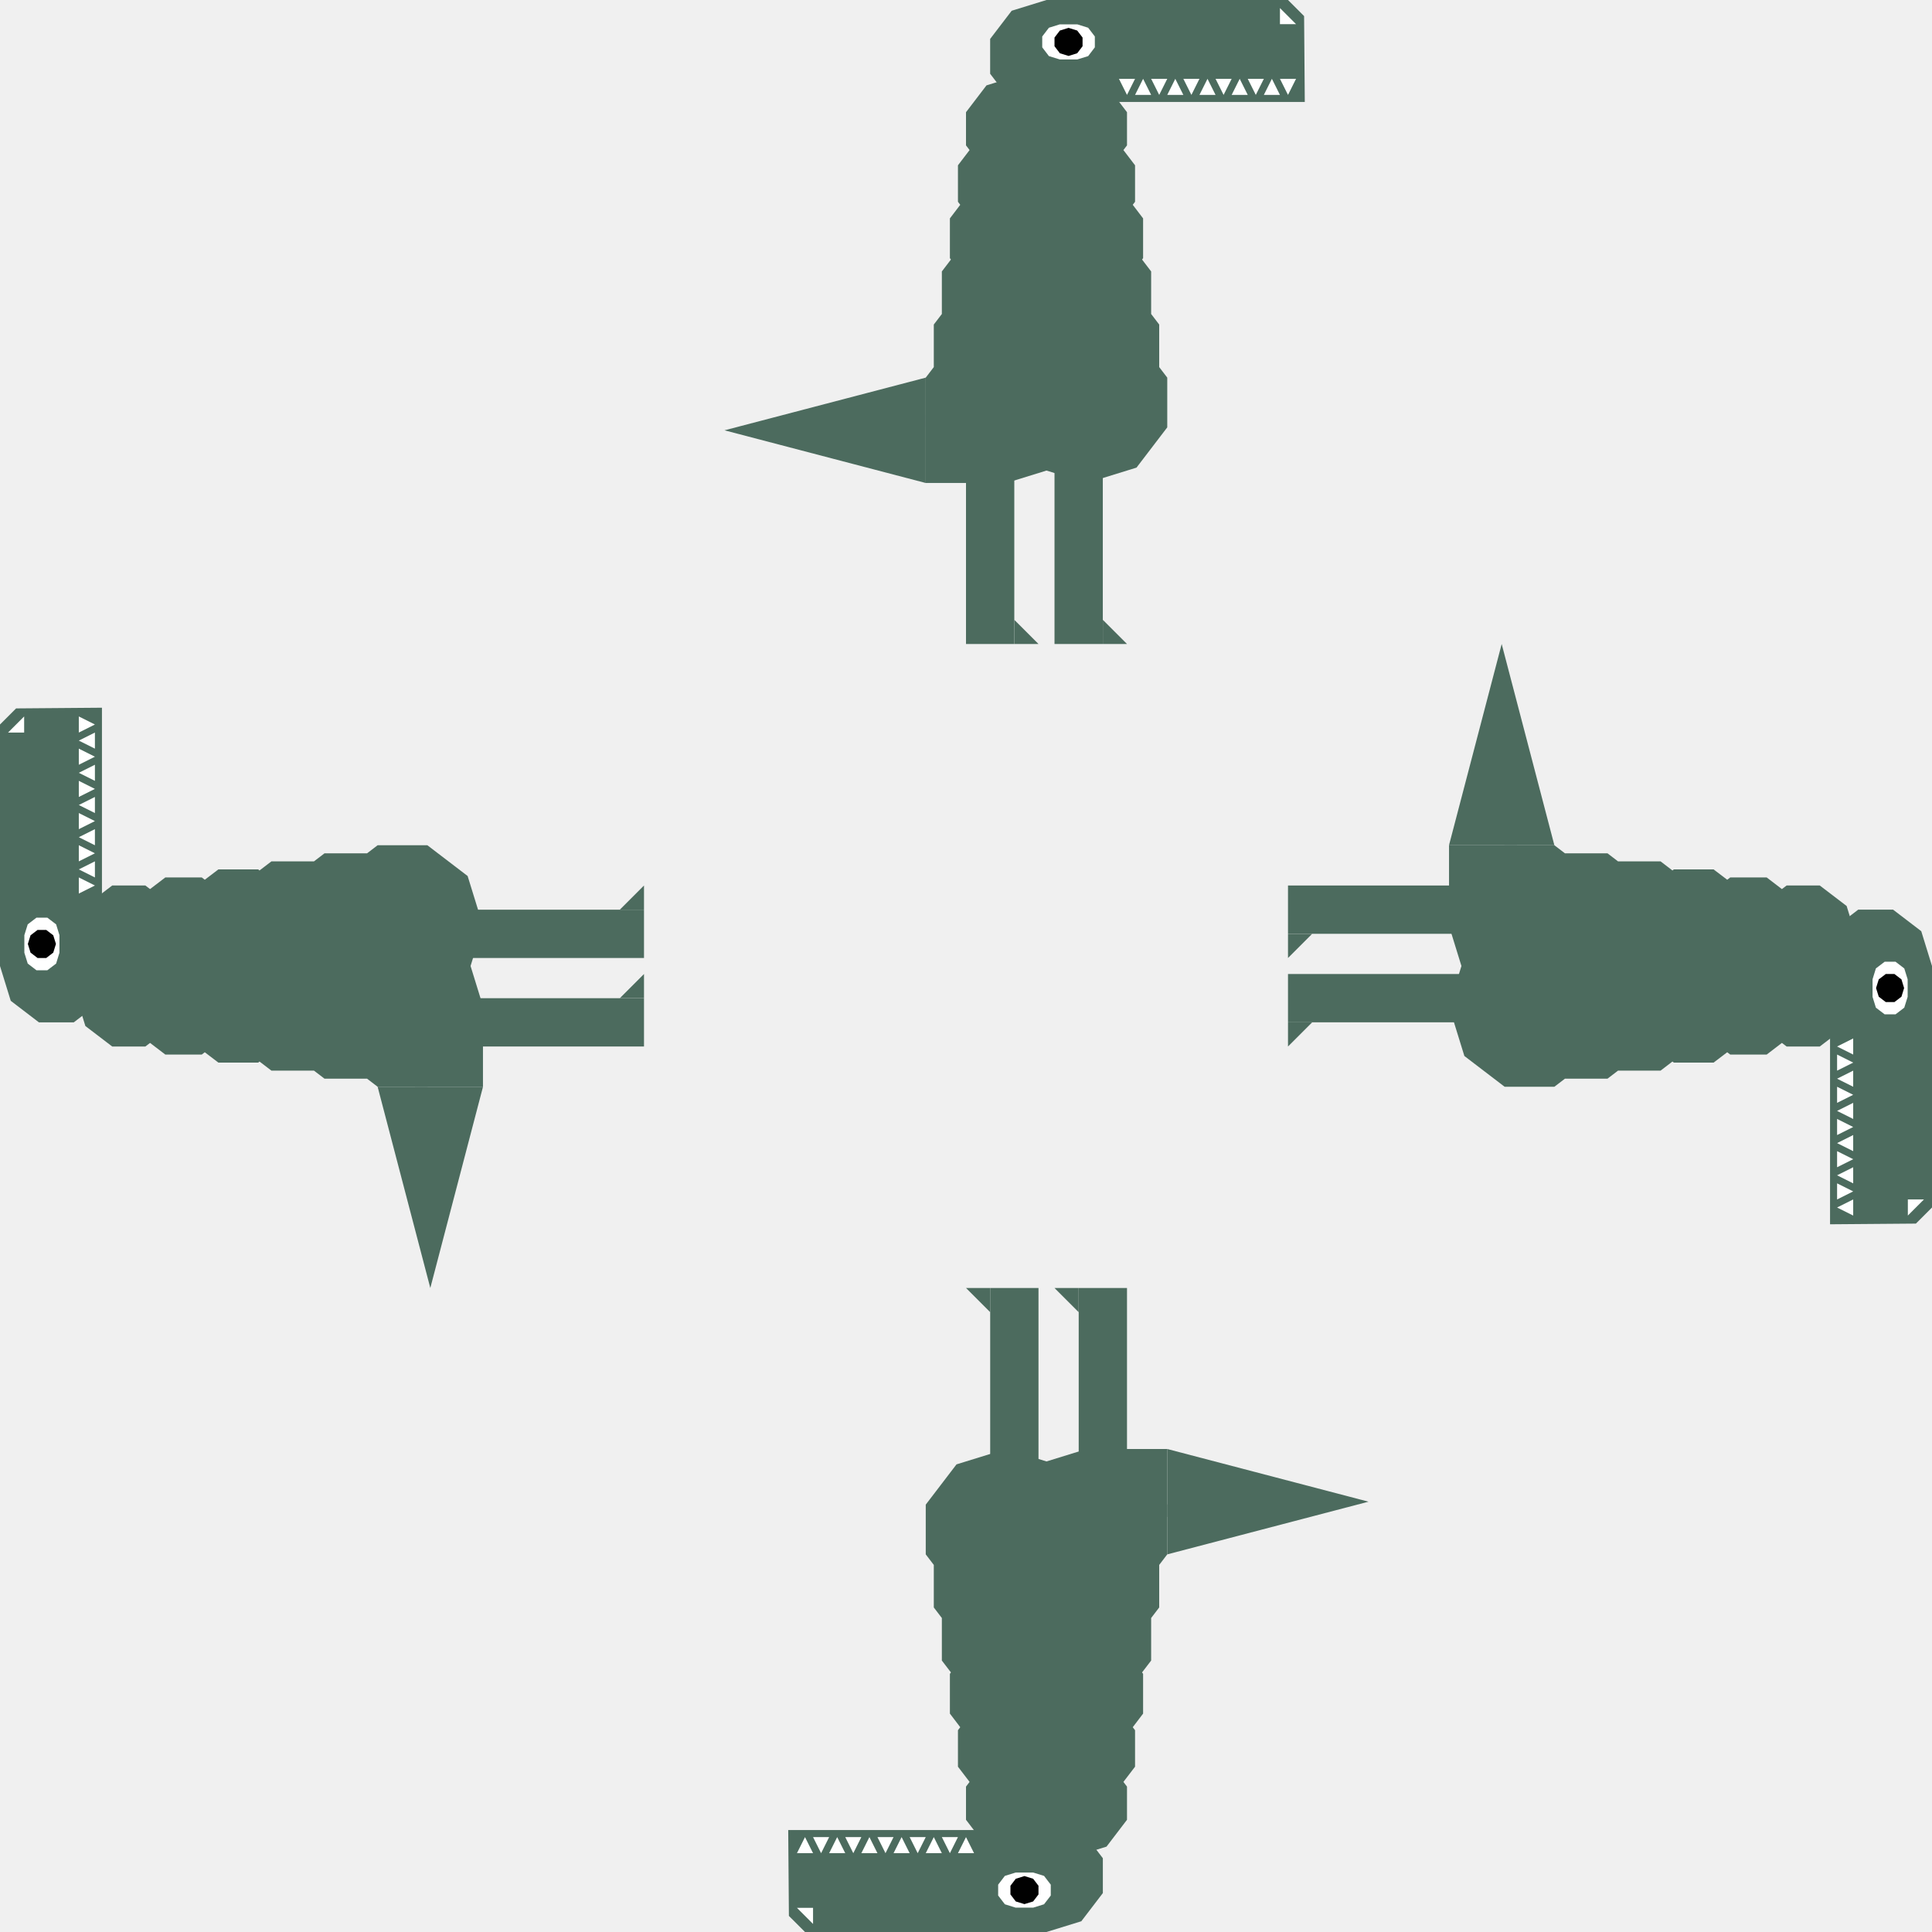
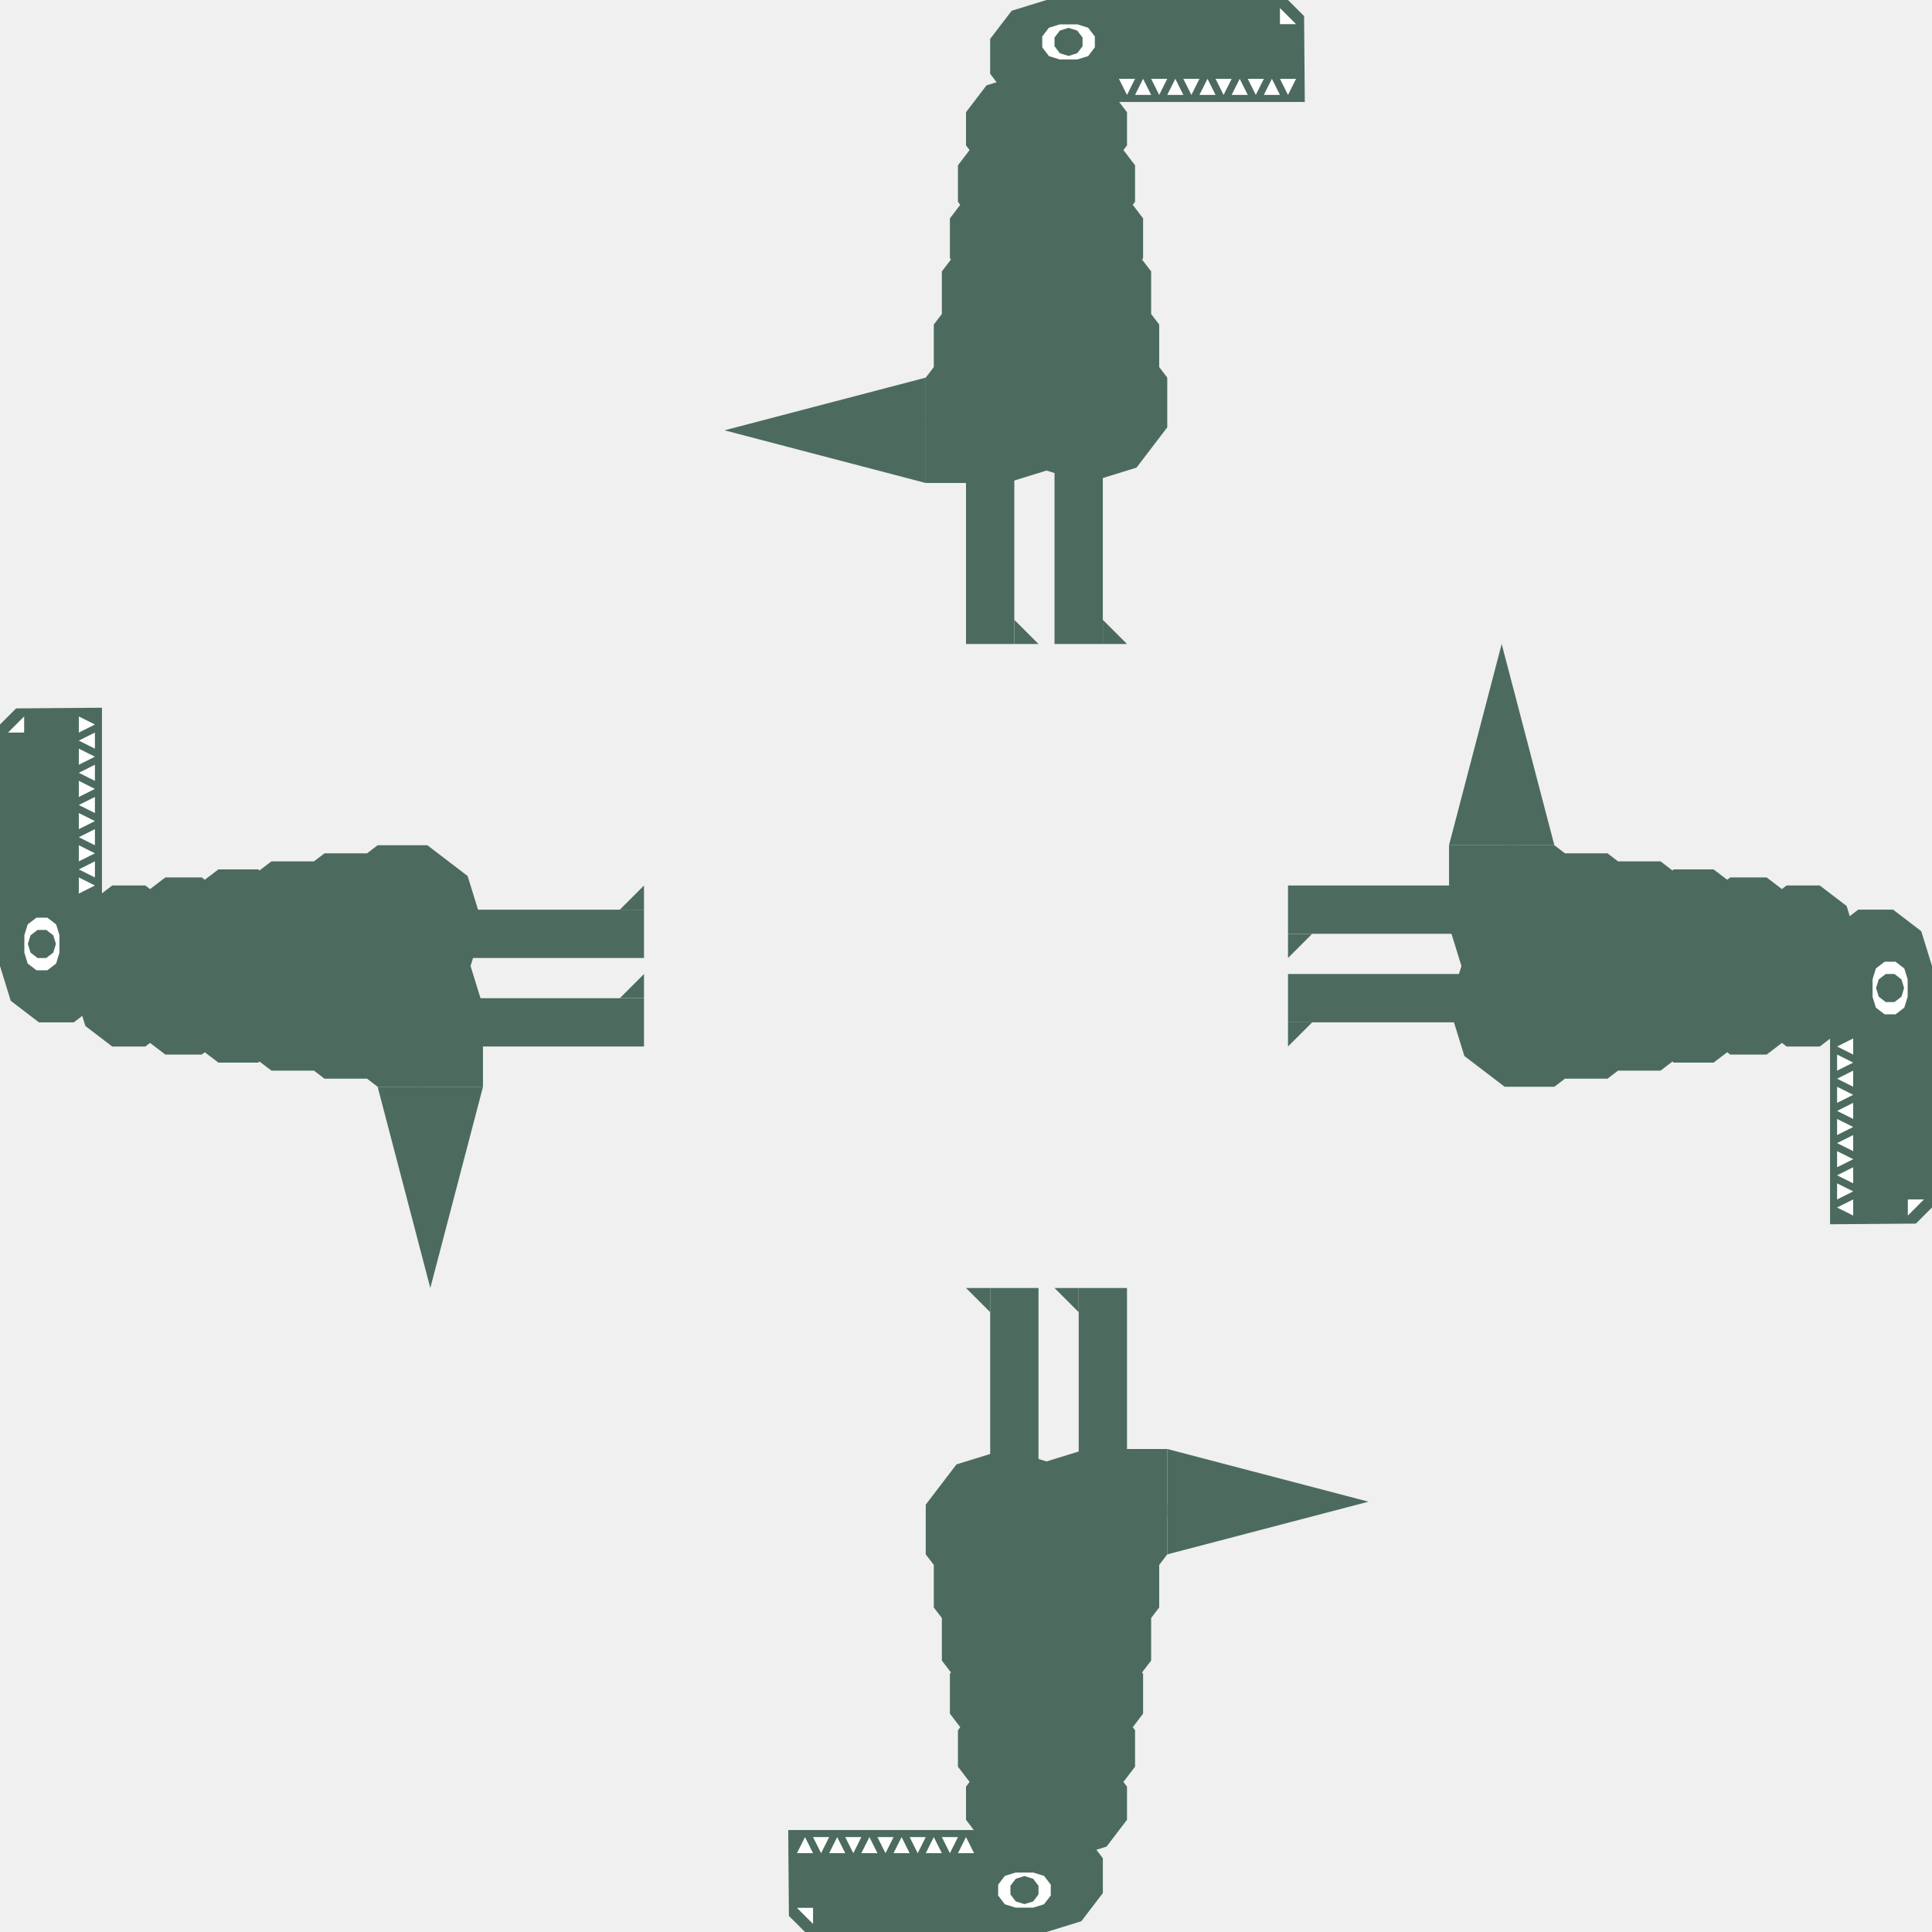
<svg xmlns="http://www.w3.org/2000/svg" id="Layer_1_copy_2" data-name="Layer 1 copy 2" viewBox="0 0 480 480">
  <defs>
-     <style>.cls-1{fill:#4c6b5e;}.cls-2{fill:#fff;}.cls-3{fill:#010101;}</style>
+     <style>.cls-1{fill:#4c6b5e;}.cls-2{fill:#fff;}</style>
  </defs>
  <polygon class="cls-1" points="120 270 106.91 320 93.82 270 106.91 270 120 270" />
  <rect class="cls-1" x="129" y="229" width="12" height="50" transform="translate(-119 389) rotate(-90)" />
  <polygon class="cls-1" points="160 241.99 160 247.99 154 247.99 160 241.99" />
  <rect class="cls-1" x="129" y="207.01" width="12" height="50" transform="translate(-97.01 367.01) rotate(-90)" />
  <polygon class="cls-1" points="160 220 160 226 154 226 160 220" />
  <polygon class="cls-1" points="91.2 212 80.63 212 78.01 214 67.44 214 64.48 216.26 64.14 216 54.26 216 50.88 218.57 50.13 218 41.07 218 37.28 220.89 36.12 220 27.88 220 21.21 225.09 18.67 233.33 20.73 240 18.67 246.67 21.21 254.91 27.88 260 36.12 260 37.28 259.11 41.07 262 50.13 262 50.88 261.43 54.26 264 64.14 264 64.48 263.74 67.44 266 78.01 266 80.63 268 91.2 268 93.82 270 106.18 270 116.18 262.36 120 250 116.91 240 120 230 116.18 217.64 106.18 210 93.82 210 91.2 212" />
  <polygon class="cls-1" points="25.33 175.83 25.33 240 0 240 0 180 4 176 25.33 175.83" />
  <polygon class="cls-1" points="0 240 2.67 231.35 9.67 226 18.33 226 25.33 231.35 28 240 25.33 248.65 18.33 254 9.67 254 2.67 248.65 0 240" />
  <polygon class="cls-2" points="6.89 229.65 6.05 232.34 6.05 236.7 6.89 239.4 9.06 241.06 11.76 241.06 13.94 239.4 14.77 236.7 14.77 232.34 13.94 229.65 11.76 227.99 9.06 227.99 6.89 229.65" />
-   <polygon class="cls-3" points="6.92 234.52 7.59 232.37 9.33 231.04 11.49 231.04 13.23 232.37 13.9 234.52 13.23 236.68 11.49 238.01 9.33 238.01 7.59 236.68 6.92 234.52" />
+   <polygon class="cls-1" points="6.92 234.52 7.59 232.37 9.33 231.04 11.49 231.04 13.23 232.37 13.9 234.52 13.23 236.68 11.49 238.01 9.33 238.01 7.59 236.68 6.92 234.52" />
  <path class="cls-2" d="M23.33,218" transform="translate(0)" />
  <line class="cls-2" x1="19.33" y1="218" x2="19.33" y2="216" />
  <polygon class="cls-2" points="23.58 220 19.58 222 19.58 218 23.58 220" />
  <polygon class="cls-2" points="23.58 212 19.58 214 19.58 210 23.58 212" />
  <polygon class="cls-2" points="19.58 216 23.58 218 23.58 214 19.58 216" />
  <polygon class="cls-2" points="23.58 204 19.58 206 19.58 202 23.58 204" />
  <polygon class="cls-2" points="19.58 208 23.58 210 23.58 206 19.58 208" />
  <polygon class="cls-2" points="23.58 196 19.58 198 19.58 194 23.58 196" />
  <polygon class="cls-2" points="19.58 200 23.58 202 23.58 198 19.58 200" />
  <polygon class="cls-2" points="23.58 188 19.58 190 19.58 186 23.58 188" />
  <polygon class="cls-2" points="23.58 180 19.58 182 19.58 178 23.58 180" />
  <polygon class="cls-2" points="19.58 192 23.58 194 23.58 190 19.58 192" />
  <polygon class="cls-2" points="19.58 184 23.58 186 23.58 182 19.58 184" />
  <rect class="cls-1" x="101.75" y="251.75" width="19.62" height="16.87" transform="translate(-148.63 371.75) rotate(-90)" />
  <polygon class="cls-2" points="6 178 6 182 2 182 6 178" />
  <polygon class="cls-1" points="360 210 373.09 160 386.18 210 373.09 210 360 210" />
  <rect class="cls-1" x="339" y="201" width="12" height="50" transform="translate(571 -119) rotate(90)" />
  <polygon class="cls-1" points="320 238.01 320 232.01 326 232.01 320 238.01" />
  <rect class="cls-1" x="339" y="222.99" width="12" height="50" transform="translate(592.99 -97.01) rotate(90)" />
  <polygon class="cls-1" points="320 260 320 254 326 254 320 260" />
  <polygon class="cls-1" points="388.8 268 399.37 268 401.99 266 412.56 266 415.51 263.74 415.86 264 425.74 264 429.12 261.43 429.87 262 438.93 262 442.71 259.11 443.88 260 452.12 260 458.79 254.91 461.33 246.67 459.27 240 461.33 233.33 458.79 225.09 452.12 220 443.88 220 442.71 220.89 438.93 218 429.87 218 429.12 218.57 425.74 216 415.86 216 415.51 216.26 412.56 214 401.99 214 399.37 212 388.8 212 386.18 210 373.82 210 363.82 217.64 360 230 363.09 240 360 250 363.82 262.36 373.82 270 386.18 270 388.8 268" />
  <polygon class="cls-1" points="454.67 304.17 454.67 240 480 240 480 300 476 304 454.67 304.17" />
  <polygon class="cls-1" points="480 240 477.33 248.65 470.33 254 461.67 254 454.67 248.65 452 240 454.67 231.35 461.67 226 470.33 226 477.33 231.35 480 240" />
  <polygon class="cls-2" points="473.11 250.35 473.95 247.66 473.95 243.3 473.11 240.6 470.94 238.94 468.24 238.94 466.06 240.6 465.23 243.3 465.23 247.66 466.06 250.35 468.24 252.01 470.94 252.01 473.11 250.35" />
-   <polygon class="cls-3" points="473.07 245.48 472.41 247.63 470.67 248.96 468.51 248.96 466.77 247.63 466.1 245.48 466.77 243.32 468.51 241.99 470.67 241.99 472.41 243.32 473.07 245.48" />
+   <polygon class="cls-1" points="473.07 245.48 472.41 247.63 470.67 248.96 468.51 248.96 466.77 247.63 466.1 245.48 466.77 243.32 468.51 241.99 470.67 241.99 472.41 243.32 473.07 245.48" />
  <path class="cls-2" d="M456.67,262" transform="translate(0)" />
  <line class="cls-2" x1="460.67" y1="262" x2="460.67" y2="264" />
  <polygon class="cls-2" points="456.42 260 460.42 258 460.42 262 456.42 260" />
  <polygon class="cls-2" points="456.42 268 460.42 266 460.42 270 456.42 268" />
  <polygon class="cls-2" points="460.42 264 456.42 262 456.42 266 460.42 264" />
  <polygon class="cls-2" points="456.42 276 460.42 274 460.42 278 456.42 276" />
  <polygon class="cls-2" points="460.42 272 456.42 270 456.42 274 460.42 272" />
  <polygon class="cls-2" points="456.42 284 460.42 282 460.42 286 456.42 284" />
  <polygon class="cls-2" points="460.42 280 456.42 278 456.42 282 460.42 280" />
  <polygon class="cls-2" points="456.42 292 460.42 290 460.42 294 456.42 292" />
  <polygon class="cls-2" points="456.42 300 460.42 298 460.42 302 456.42 300" />
  <polygon class="cls-2" points="460.42 288 456.42 286 456.42 290 460.42 288" />
  <polygon class="cls-2" points="460.42 296 456.42 294 456.42 298 460.42 296" />
  <rect class="cls-1" x="358.63" y="211.37" width="19.62" height="16.87" transform="translate(588.25 -148.63) rotate(90)" />
  <polygon class="cls-2" points="474 302 474 298 478 298 474 302" />
  <polygon class="cls-1" points="230 120 180 106.91 230 93.82 230 106.91 230 120" />
  <rect class="cls-1" x="240" y="110" width="12" height="50" />
  <polygon class="cls-1" points="258.01 160 252.01 160 252.01 154 258.01 160" />
  <rect class="cls-1" x="261.99" y="110" width="12" height="50" />
  <polygon class="cls-1" points="280 160 274 160 274 154 280 160" />
  <polygon class="cls-1" points="288 91.2 288 80.63 286 78.01 286 67.44 283.74 64.48 284 64.14 284 54.26 281.43 50.88 282 50.13 282 41.07 279.11 37.28 280 36.12 280 27.88 274.91 21.21 266.67 18.67 260 20.73 253.33 18.67 245.09 21.21 240 27.88 240 36.12 240.89 37.28 238 41.07 238 50.13 238.57 50.88 236 54.26 236 64.14 236.26 64.48 234 67.44 234 78.01 232 80.63 232 91.2 230 93.82 230 106.18 237.64 116.18 250 120 260 116.91 270 120 282.36 116.18 290 106.18 290 93.82 288 91.2" />
  <polygon class="cls-1" points="324.17 25.33 260 25.33 260 0 320 0 324 4 324.17 25.33" />
  <polygon class="cls-1" points="260 0 268.65 2.67 274 9.67 274 18.33 268.65 25.33 260 28 251.35 25.33 246 18.33 246 9.67 251.35 2.67 260 0" />
  <polygon class="cls-2" points="270.35 6.89 267.65 6.05 263.3 6.05 260.6 6.89 258.94 9.06 258.94 11.76 260.6 13.94 263.3 14.77 267.65 14.77 270.35 13.94 272.01 11.76 272.01 9.06 270.35 6.89" />
-   <polygon class="cls-3" points="265.48 6.92 267.63 7.59 268.96 9.33 268.96 11.49 267.63 13.23 265.48 13.9 263.32 13.23 261.99 11.49 261.99 9.33 263.32 7.59 265.48 6.92" />
+   <polygon class="cls-1" points="265.48 6.92 267.63 7.59 268.96 9.33 268.96 11.49 267.63 13.23 265.48 13.9 263.32 13.23 261.99 11.49 261.99 9.33 263.32 7.59 265.48 6.92" />
  <path class="cls-2" d="M282,23.33" transform="translate(0)" />
  <line class="cls-2" x1="282" y1="19.33" x2="284" y2="19.33" />
  <polygon class="cls-2" points="280 23.58 278 19.58 282 19.58 280 23.58" />
  <polygon class="cls-2" points="288 23.58 286 19.58 290 19.58 288 23.58" />
  <polygon class="cls-2" points="284 19.58 282 23.58 286 23.58 284 19.58" />
  <polygon class="cls-2" points="296 23.58 294 19.58 298 19.58 296 23.58" />
  <polygon class="cls-2" points="292 19.58 290 23.58 294 23.58 292 19.58" />
  <polygon class="cls-2" points="304 23.58 302 19.58 306 19.58 304 23.58" />
  <polygon class="cls-2" points="300 19.58 298 23.58 302 23.58 300 19.58" />
  <polygon class="cls-2" points="312 23.58 310 19.58 314 19.58 312 23.58" />
  <polygon class="cls-2" points="320 23.58 318 19.58 322 19.58 320 23.58" />
  <polygon class="cls-2" points="308 19.58 306 23.58 310 23.58 308 19.58" />
  <polygon class="cls-2" points="316 19.58 314 23.58 318 23.58 316 19.58" />
  <rect class="cls-1" x="230" y="103.12" width="19.62" height="16.87" />
  <polygon class="cls-2" points="322 6 318 6 318 2 322 6" />
  <polygon class="cls-1" points="290 360 340 373.09 290 386.18 290 373.09 290 360" />
  <rect class="cls-1" x="268" y="320" width="12" height="50" transform="translate(548 690) rotate(-180)" />
  <polygon class="cls-1" points="261.99 320 267.99 320 267.99 326 261.99 320" />
  <rect class="cls-1" x="246.01" y="320" width="12" height="50" transform="translate(504.02 690) rotate(-180)" />
  <polygon class="cls-1" points="240 320 246 320 246 326 240 320" />
  <polygon class="cls-1" points="232 388.8 232 399.37 234 401.99 234 412.56 236.26 415.51 236 415.86 236 425.74 238.57 429.12 238 429.87 238 438.93 240.89 442.71 240 443.88 240 452.12 245.09 458.79 253.33 461.33 260 459.27 266.67 461.33 274.91 458.79 280 452.12 280 443.88 279.11 442.71 282 438.93 282 429.87 281.43 429.12 284 425.74 284 415.86 283.74 415.51 286 412.56 286 401.99 288 399.37 288 388.8 290 386.18 290 373.82 282.36 363.82 270 360 260 363.09 250 360 237.64 363.82 230 373.82 230 386.18 232 388.8" />
  <polygon class="cls-1" points="195.83 454.67 260 454.67 260 480 200 480 196 476 195.83 454.67" />
  <polygon class="cls-1" points="260 480 251.35 477.33 246 470.33 246 461.67 251.35 454.67 260 452 268.65 454.67 274 461.67 274 470.33 268.65 477.33 260 480" />
  <polygon class="cls-2" points="249.65 473.11 252.34 473.95 256.7 473.95 259.39 473.11 261.06 470.94 261.06 468.24 259.39 466.06 256.7 465.23 252.34 465.23 249.65 466.06 247.99 468.24 247.99 470.94 249.65 473.11" />
-   <polygon class="cls-3" points="254.52 473.07 252.37 472.41 251.04 470.67 251.04 468.51 252.37 466.77 254.52 466.1 256.68 466.77 258.01 468.51 258.01 470.67 256.68 472.41 254.52 473.07" />
+   <polygon class="cls-1" points="254.52 473.07 252.37 472.41 251.04 470.67 251.04 468.51 252.37 466.77 254.52 466.1 256.68 466.77 258.01 468.51 258.01 470.67 256.68 472.41 254.52 473.07" />
  <path class="cls-2" d="M238,456.67" transform="translate(0)" />
  <line class="cls-2" x1="238" y1="460.67" x2="236" y2="460.67" />
  <polygon class="cls-2" points="240 456.42 242 460.42 238 460.42 240 456.42" />
  <polygon class="cls-2" points="232 456.42 234 460.42 230 460.42 232 456.42" />
  <polygon class="cls-2" points="236 460.42 238 456.42 234 456.42 236 460.42" />
  <polygon class="cls-2" points="224 456.42 226 460.42 222 460.42 224 456.42" />
  <polygon class="cls-2" points="228 460.42 230 456.42 226 456.42 228 460.42" />
  <polygon class="cls-2" points="216 456.42 218 460.42 214 460.42 216 456.42" />
  <polygon class="cls-2" points="220 460.42 222 456.42 218 456.42 220 460.42" />
  <polygon class="cls-2" points="208 456.42 210 460.42 206 460.42 208 456.42" />
  <polygon class="cls-2" points="200 456.42 202 460.42 198 460.42 200 456.42" />
  <polygon class="cls-2" points="212 460.42 214 456.42 210 456.42 212 460.42" />
  <polygon class="cls-2" points="204 460.42 206 456.42 202 456.42 204 460.42" />
  <rect class="cls-1" x="270.37" y="360" width="19.62" height="16.87" transform="translate(560.37 736.87) rotate(-180)" />
  <polygon class="cls-2" points="198 474 202 474 202 478 198 474" />
</svg>
